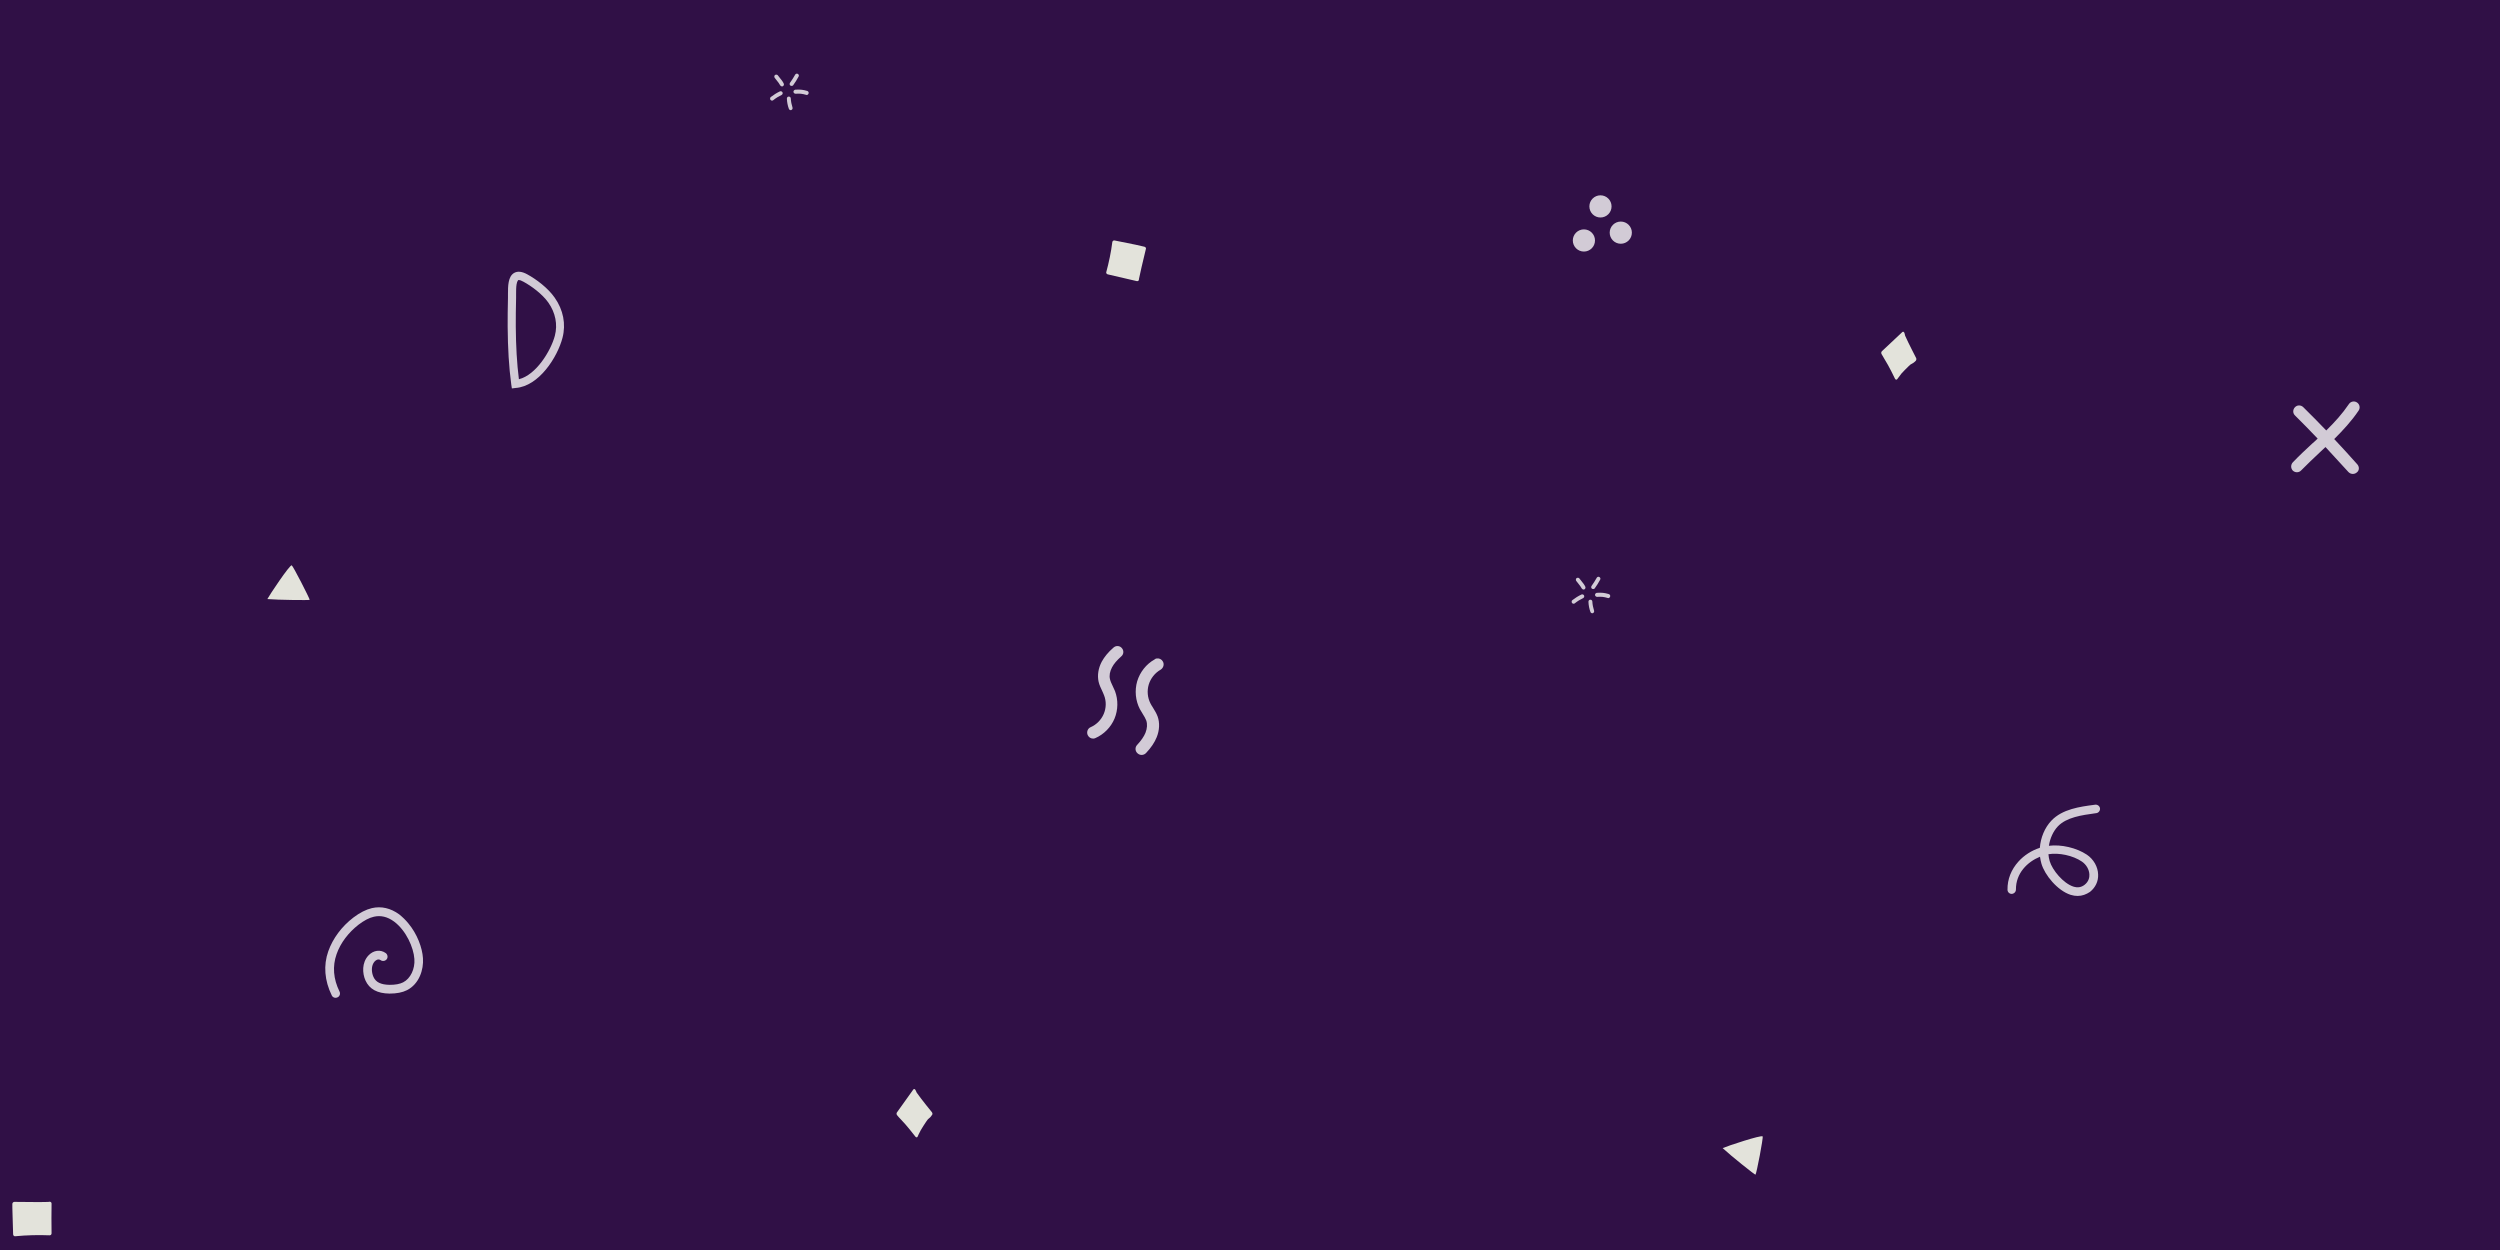
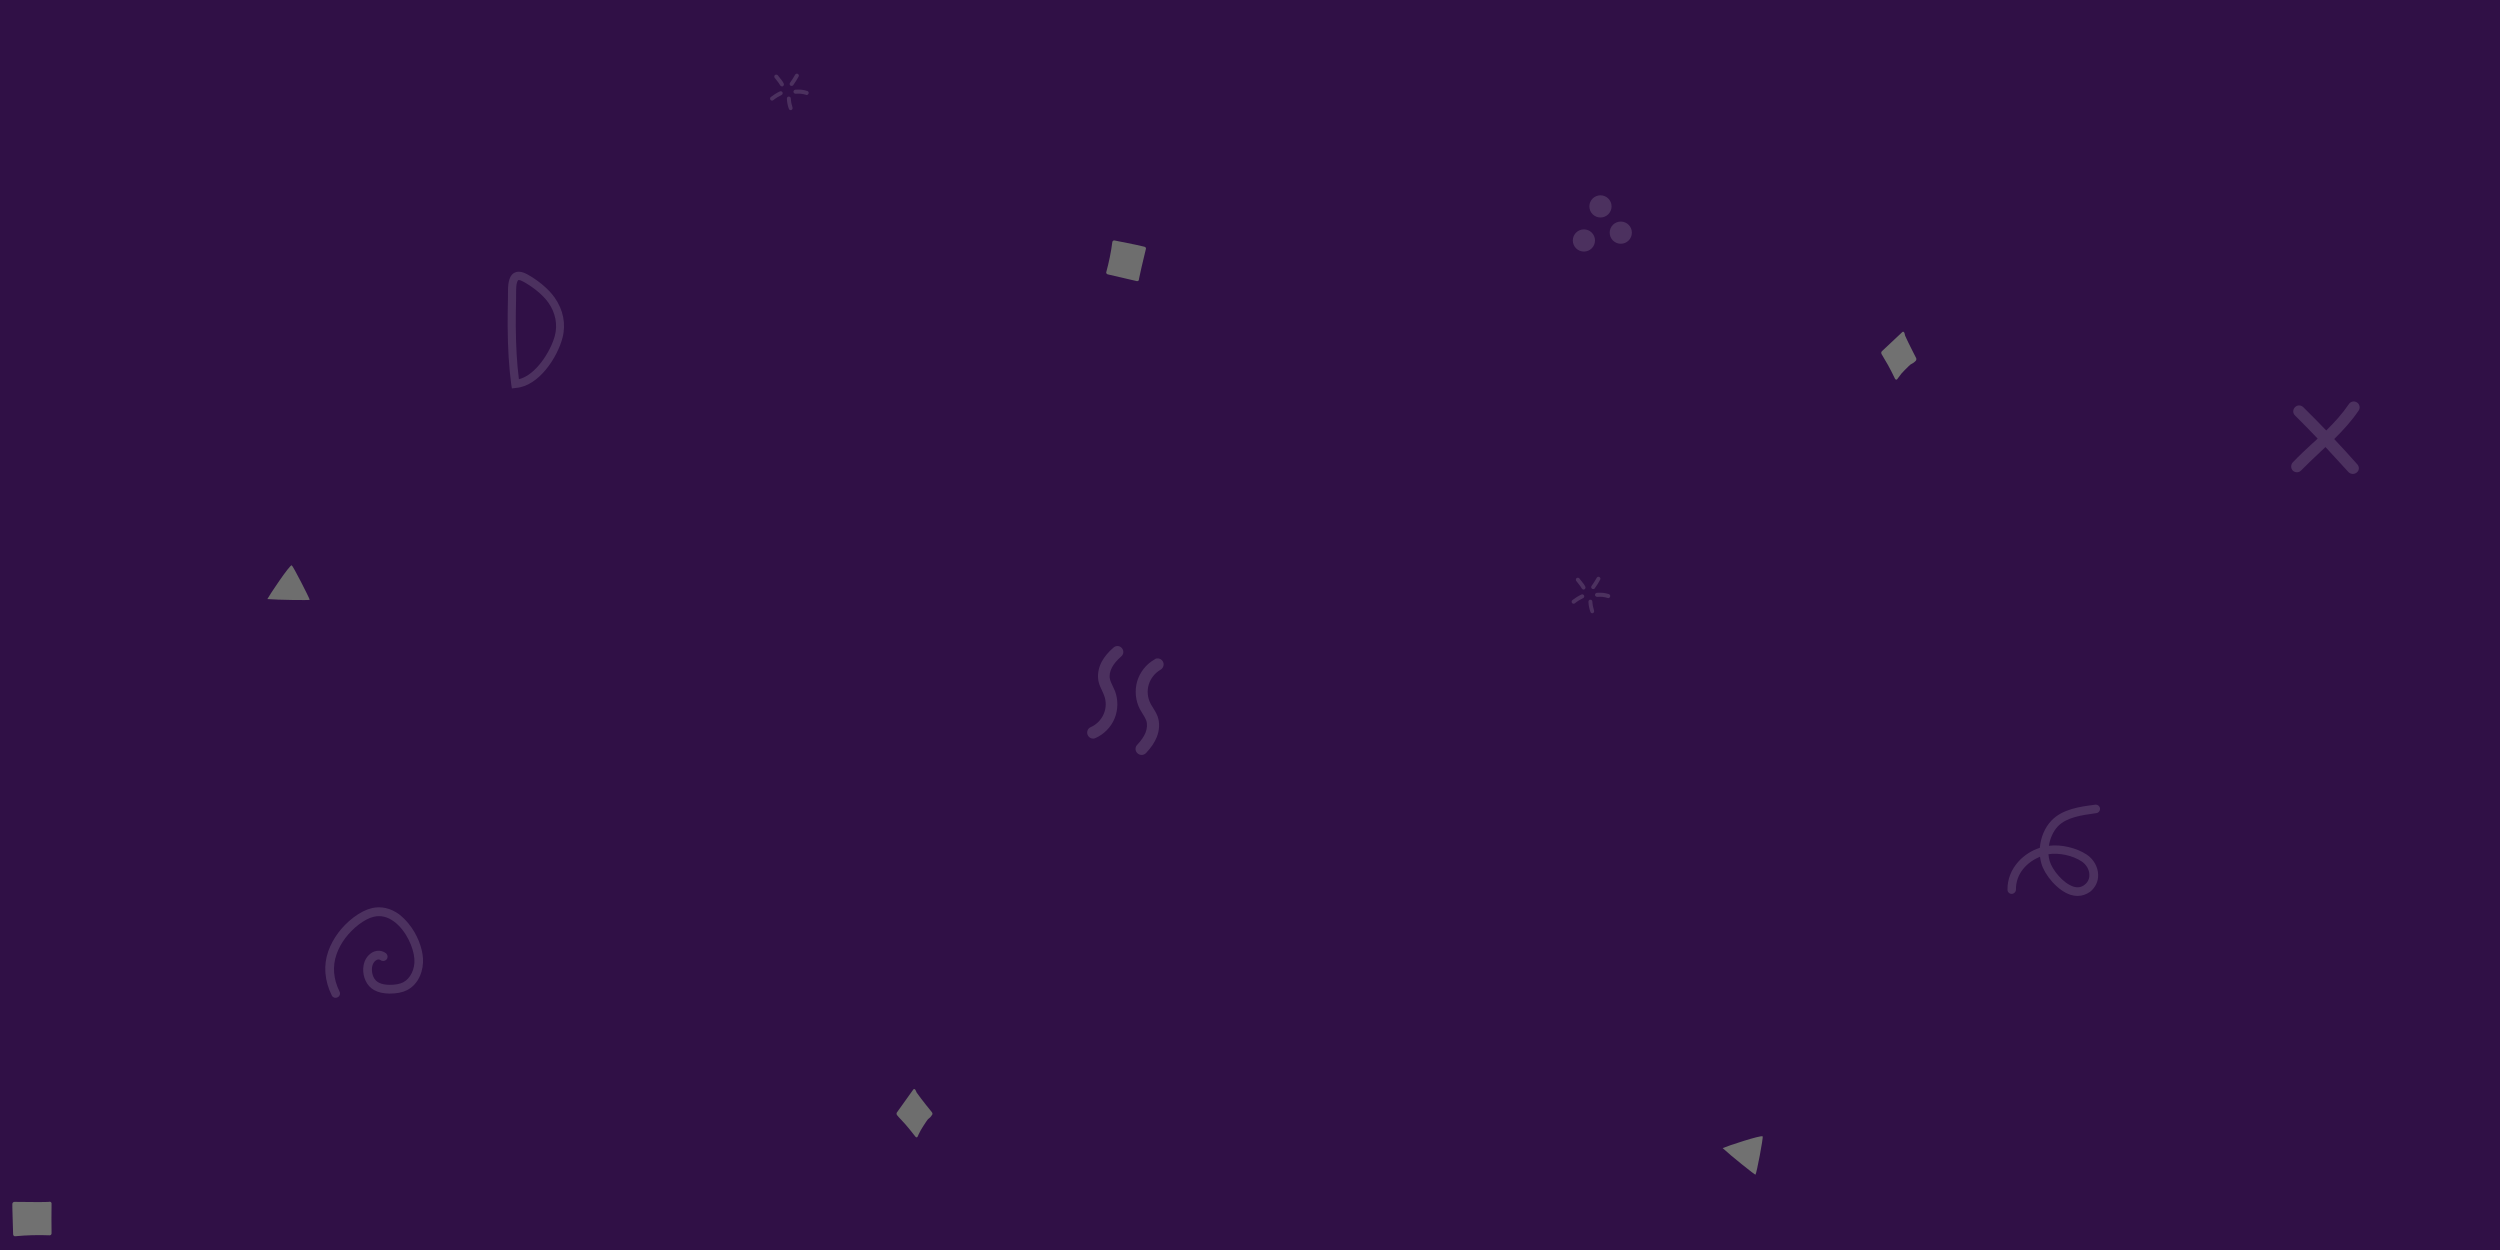
- <svg xmlns="http://www.w3.org/2000/svg" width="1681" height="840.5" viewBox="0 0 1600 800">
+ <svg xmlns="http://www.w3.org/2000/svg" width="1622" height="811" viewBox="0 0 1600 800">
  <rect fill="#301046" width="1600" height="800" />
-   <path fill="#E3E3DB" d="M1102.5 734.8c2.5-1.2 24.8-8.6 25.6-7.5.5.7-3.9 23.8-4.6 24.5C1123.3 752.1 1107.5 739.5 1102.5 734.8zM1226.3 229.1c0-.1-4.9-9.4-7-14.2-.1-.3-.3-1.1-.4-1.6-.1-.4-.3-.7-.6-.9-.3-.2-.6-.1-.8.1l-13.1 12.3c0 0 0 0 0 0-.2.2-.3.5-.4.8 0 .3 0 .7.2 1 .1.1 1.4 2.5 2.1 3.6 2.4 3.7 6.5 12.1 6.5 12.2.2.3.4.5.7.6.3 0 .5-.1.7-.3 0 0 1.8-2.5 2.7-3.6 1.5-1.6 3-3.2 4.6-4.7 1.2-1.2 1.6-1.4 2.1-1.6.5-.3 1.1-.5 2.5-1.9C1226.5 230.4 1226.6 229.6 1226.3 229.1zM33 770.3C33 770.3 33 770.3 33 770.3c0-.7-.5-1.2-1.2-1.2-.1 0-.3 0-.4.1-1.6.2-14.3.1-22.2 0-.3 0-.6.1-.9.4-.2.2-.4.5-.4.9 0 .2 0 4.9.1 5.9l.4 13.6c0 .3.2.6.4.9.2.2.5.3.8.3 0 0 .1 0 .1 0 7.3-.7 14.7-.9 22-.6.3 0 .7-.1.9-.3.2-.2.4-.6.4-.9C32.9 783.3 32.9 776.2 33 770.3z" />
-   <path fill="#E3E3DB" d="M171.1 383.4c1.3-2.5 14.3-22 15.6-21.6.8.3 11.5 21.2 11.5 22.1C198.1 384.2 177.9 384 171.1 383.4zM596.4 711.8c-.1-.1-6.7-8.2-9.7-12.5-.2-.3-.5-1-.7-1.5-.2-.4-.4-.7-.7-.8-.3-.1-.6 0-.8.3L574 712c0 0 0 0 0 0-.2.2-.2.5-.2.9 0 .3.2.7.4.9.1.1 1.8 2.2 2.8 3.1 3.1 3.1 8.8 10.5 8.9 10.6.2.3.5.4.8.4.3 0 .5-.2.6-.5 0 0 1.2-2.8 2-4.1 1.1-1.9 2.3-3.7 3.5-5.5.9-1.4 1.3-1.7 1.7-2 .5-.4 1-.7 2.1-2.4C596.9 713.1 596.8 712.3 596.4 711.8zM727.5 179.9C727.5 179.9 727.5 179.9 727.5 179.9c.6.2 1.3-.2 1.4-.8 0-.1 0-.2 0-.4.2-1.4 2.8-12.6 4.5-19.5.1-.3 0-.6-.2-.8-.2-.3-.5-.4-.8-.5-.2 0-4.7-1.1-5.7-1.3l-13.4-2.7c-.3-.1-.7 0-.9.2-.2.2-.4.4-.5.6 0 0 0 .1 0 .1-.8 6.5-2.2 13.1-3.9 19.4-.1.3 0 .6.2.9.2.3.5.4.8.5C714.8 176.9 721.7 178.5 727.5 179.9zM728.5 178.1c-.1-.1-.2-.2-.4-.2C728.3 177.9 728.4 178 728.5 178.1z" />
-   <g fill-opacity="0.78" fill="#FFF">
+   <path fill="#717171" d="M1102.5 734.8c2.5-1.2 24.8-8.6 25.6-7.5.5.7-3.9 23.8-4.6 24.5C1123.3 752.1 1107.5 739.5 1102.5 734.8zM1226.3 229.1c0-.1-4.9-9.4-7-14.2-.1-.3-.3-1.1-.4-1.6-.1-.4-.3-.7-.6-.9-.3-.2-.6-.1-.8.1l-13.1 12.3c0 0 0 0 0 0-.2.2-.3.5-.4.8 0 .3 0 .7.2 1 .1.1 1.4 2.5 2.1 3.6 2.4 3.7 6.5 12.1 6.5 12.2.2.3.4.5.7.6.3 0 .5-.1.7-.3 0 0 1.8-2.5 2.7-3.6 1.5-1.6 3-3.2 4.6-4.7 1.2-1.2 1.6-1.4 2.1-1.6.5-.3 1.1-.5 2.5-1.9C1226.5 230.4 1226.6 229.6 1226.3 229.1zM33 770.3C33 770.3 33 770.3 33 770.3c0-.7-.5-1.2-1.2-1.2-.1 0-.3 0-.4.1-1.6.2-14.3.1-22.2 0-.3 0-.6.1-.9.4-.2.2-.4.5-.4.9 0 .2 0 4.9.1 5.9l.4 13.6c0 .3.2.6.4.9.2.2.5.3.8.3 0 0 .1 0 .1 0 7.3-.7 14.7-.9 22-.6.3 0 .7-.1.9-.3.2-.2.4-.6.4-.9C32.9 783.3 32.9 776.2 33 770.3z" />
+   <path fill="#6E6E6E" d="M171.1 383.4c1.3-2.5 14.3-22 15.6-21.6.8.3 11.5 21.2 11.5 22.1C198.1 384.2 177.9 384 171.1 383.4zM596.4 711.8c-.1-.1-6.7-8.2-9.7-12.5-.2-.3-.5-1-.7-1.5-.2-.4-.4-.7-.7-.8-.3-.1-.6 0-.8.3L574 712c0 0 0 0 0 0-.2.2-.2.5-.2.9 0 .3.2.7.4.9.1.1 1.8 2.2 2.8 3.1 3.1 3.1 8.8 10.5 8.9 10.6.2.3.5.4.8.4.3 0 .5-.2.6-.5 0 0 1.2-2.8 2-4.1 1.1-1.9 2.3-3.7 3.5-5.5.9-1.4 1.3-1.7 1.7-2 .5-.4 1-.7 2.1-2.4C596.9 713.1 596.8 712.3 596.4 711.8zM727.5 179.9C727.5 179.9 727.5 179.9 727.5 179.9c.6.2 1.3-.2 1.4-.8 0-.1 0-.2 0-.4.2-1.4 2.8-12.6 4.5-19.5.1-.3 0-.6-.2-.8-.2-.3-.5-.4-.8-.5-.2 0-4.7-1.1-5.7-1.3l-13.4-2.7c-.3-.1-.7 0-.9.2-.2.2-.4.4-.5.6 0 0 0 .1 0 .1-.8 6.5-2.2 13.1-3.9 19.4-.1.3 0 .6.2.9.2.3.5.4.8.5C714.8 176.9 721.7 178.5 727.5 179.9zM728.5 178.1c-.1-.1-.2-.2-.4-.2C728.3 177.9 728.4 178 728.5 178.1z" />
+   <g fill-opacity="0.14" fill="#FFF">
    <path d="M699.6 472.7c-1.5 0-2.8-.8-3.5-2.3-.8-1.9 0-4.2 1.9-5 3.7-1.6 6.8-4.7 8.4-8.5 1.6-3.8 1.7-8.1.2-11.9-.3-.9-.8-1.8-1.2-2.8-.8-1.7-1.8-3.7-2.3-5.9-.9-4.1-.2-8.6 2-12.8 1.7-3.1 4.1-6.1 7.6-9.1 1.6-1.4 4-1.2 5.3.4 1.4 1.6 1.2 4-.4 5.3-2.8 2.5-4.7 4.7-5.9 7-1.4 2.6-1.9 5.3-1.3 7.6.3 1.4 1 2.8 1.7 4.3.5 1.1 1 2.2 1.5 3.3 2.1 5.6 2 12-.3 17.6-2.3 5.5-6.8 10.1-12.3 12.5C700.6 472.6 700.1 472.7 699.6 472.7zM740.4 421.4c1.5-.2 3 .5 3.8 1.9 1.1 1.8.4 4.2-1.4 5.3-3.7 2.1-6.4 5.6-7.6 9.5-1.2 4-.8 8.4 1.1 12.1.4.9 1 1.7 1.6 2.7 1 1.7 2.2 3.5 3 5.7 1.4 4 1.2 8.7-.6 13.2-1.4 3.4-3.5 6.6-6.8 10.1-1.5 1.6-3.9 1.7-5.5.2-1.6-1.4-1.7-3.9-.2-5.4 2.6-2.8 4.3-5.3 5.3-7.7 1.1-2.8 1.3-5.6.5-7.9-.5-1.3-1.3-2.7-2.2-4.1-.6-1-1.3-2.1-1.9-3.2-2.8-5.4-3.4-11.9-1.7-17.8 1.8-5.9 5.8-11 11.2-14C739.4 421.6 739.9 421.4 740.4 421.4zM261.3 590.9c5.7 6.8 9 15.7 9.4 22.4.5 7.3-2.4 16.4-10.2 20.4-3 1.5-6.7 2.2-11.2 2.2-7.9-.1-12.9-2.9-15.4-8.4-2.1-4.7-2.3-11.4 1.8-15.9 3.2-3.5 7.8-4.1 11.2-1.6 1.2.9 1.5 2.7.6 3.9-.9 1.2-2.7 1.5-3.9.6-1.8-1.3-3.6.6-3.8.8-2.4 2.6-2.1 7-.8 9.9 1.5 3.4 4.7 5 10.4 5.1 3.6 0 6.4-.5 8.6-1.6 4.7-2.4 7.7-8.6 7.2-15-.5-7.3-5.3-18.2-13-23.9-4.2-3.1-8.5-4.1-12.9-3.1-3.1.7-6.2 2.4-9.7 5-6.6 5.1-11.7 11.8-14.2 19-2.7 7.7-2.1 15.8 1.9 23.9.7 1.4.1 3.1-1.3 3.7-1.4.7-3.1.1-3.7-1.3-4.6-9.4-5.4-19.2-2.2-28.2 2.9-8.2 8.6-15.9 16.1-21.6 4.1-3.1 8-5.1 11.8-6 6-1.4 12 0 17.5 4C257.6 586.9 259.6 588.8 261.3 590.9z" />
    <circle cx="1013.7" cy="153.9" r="7.1" />
    <circle cx="1024.3" cy="132.1" r="7.1" />
    <circle cx="1037.3" cy="148.9" r="7.1" />
    <path d="M1508.7 297.2c-4.8-5.4-9.7-10.8-14.8-16.2 5.6-5.6 11.1-11.5 15.6-18.2 1.2-1.7.7-4.1-1-5.2-1.7-1.2-4.1-.7-5.2 1-4.2 6.2-9.1 11.6-14.5 16.9-4.8-5-9.7-10-14.7-14.9-1.5-1.5-3.9-1.5-5.3 0-1.5 1.5-1.5 3.9 0 5.3 4.9 4.8 9.7 9.8 14.5 14.8-1.1 1.1-2.3 2.2-3.5 3.2-4.1 3.8-8.4 7.8-12.4 12-1.4 1.5-1.4 3.8 0 5.3 0 0 0 0 0 0 1.5 1.4 3.9 1.4 5.3-.1 3.9-4 8.1-7.9 12.1-11.7 1.2-1.1 2.3-2.2 3.5-3.3 4.9 5.3 9.8 10.6 14.6 15.9.1.1.1.1.2.2 1.4 1.4 3.7 1.5 5.2.2C1510 301.2 1510.1 298.8 1508.7 297.2zM327.6 248.6l-.4-2.6c-1.5-11.1-2.2-23.2-2.3-37 0-5.5 0-11.5.2-18.5 0-.7 0-1.5 0-2.3 0-5 0-11.2 3.9-13.5 2.2-1.3 5.1-1 8.5.9 5.7 3.1 13.2 8.7 17.5 14.9 5.5 7.8 7.3 16.9 5 25.7-3.2 12.3-15 31-30 32.1L327.6 248.6zM332.1 179.2c-.2 0-.3 0-.4.1-.1.1-.7.5-1.1 2.7-.3 1.9-.3 4.2-.3 6.3 0 .8 0 1.7 0 2.4-.2 6.9-.2 12.8-.2 18.3.1 12.5.7 23.5 2 33.7 11-2.7 20.4-18.1 23-27.8 1.9-7.2.4-14.8-4.2-21.3l0 0C347 188.1 340 183 335 180.3 333.6 179.5 332.6 179.2 332.1 179.2zM516.3 60.8c-.1 0-.2 0-.4-.1-2.4-.7-4-.9-6.7-.7-.7 0-1.3-.5-1.4-1.2 0-.7.5-1.3 1.2-1.4 3.1-.2 4.9 0 7.6.8.7.2 1.1.9.9 1.6C517.3 60.4 516.8 60.8 516.3 60.8zM506.1 70.5c-.5 0-1-.3-1.2-.8-.8-2.1-1.2-4.3-1.3-6.6 0-.7.5-1.3 1.2-1.3.7 0 1.3.5 1.3 1.2.1 2 .5 3.9 1.1 5.8.2.7-.1 1.4-.8 1.6C506.4 70.5 506.2 70.5 506.1 70.5zM494.1 64.4c-.4 0-.8-.2-1-.5-.4-.6-.3-1.4.2-1.8 1.8-1.4 3.7-2.6 5.8-3.6.6-.3 1.4 0 1.7.6.3.6 0 1.4-.6 1.7-1.9.9-3.7 2-5.3 3.3C494.7 64.3 494.4 64.4 494.1 64.4zM500.5 55.3c-.5 0-.9-.3-1.2-.7-.5-1-1.2-1.9-2.4-3.4-.3-.4-.7-.9-1.1-1.4-.4-.6-.3-1.4.2-1.8.6-.4 1.4-.3 1.8.2.4.5.8 1 1.1 1.4 1.3 1.6 2.1 2.6 2.7 3.9.3.6 0 1.4-.6 1.7C500.9 55.3 500.7 55.3 500.5 55.3zM506.7 55c-.3 0-.5-.1-.8-.2-.6-.4-.7-1.2-.3-1.8 1.2-1.7 2.3-3.4 3.3-5.2.3-.6 1.1-.9 1.7-.5.6.3.9 1.1.5 1.7-1 1.9-2.2 3.8-3.5 5.6C507.4 54.8 507.1 55 506.7 55zM1029.3 382.8c-.1 0-.2 0-.4-.1-2.4-.7-4-.9-6.7-.7-.7 0-1.3-.5-1.4-1.2 0-.7.5-1.3 1.2-1.4 3.1-.2 4.9 0 7.6.8.7.2 1.1.9.9 1.6C1030.3 382.4 1029.8 382.8 1029.3 382.8zM1019.1 392.5c-.5 0-1-.3-1.2-.8-.8-2.1-1.2-4.3-1.3-6.6 0-.7.5-1.3 1.2-1.3.7 0 1.3.5 1.3 1.2.1 2 .5 3.9 1.1 5.8.2.7-.1 1.4-.8 1.6C1019.4 392.5 1019.2 392.5 1019.1 392.5zM1007.1 386.4c-.4 0-.8-.2-1-.5-.4-.6-.3-1.4.2-1.8 1.8-1.4 3.7-2.6 5.8-3.6.6-.3 1.4 0 1.7.6.3.6 0 1.4-.6 1.7-1.9.9-3.7 2-5.3 3.3C1007.7 386.3 1007.4 386.4 1007.1 386.4zM1013.5 377.3c-.5 0-.9-.3-1.2-.7-.5-1-1.2-1.9-2.4-3.4-.3-.4-.7-.9-1.1-1.4-.4-.6-.3-1.4.2-1.8.6-.4 1.4-.3 1.8.2.4.5.8 1 1.1 1.4 1.3 1.6 2.1 2.6 2.7 3.9.3.6 0 1.4-.6 1.7C1013.9 377.3 1013.7 377.3 1013.5 377.3zM1019.7 377c-.3 0-.5-.1-.8-.2-.6-.4-.7-1.2-.3-1.8 1.2-1.7 2.3-3.4 3.3-5.2.3-.6 1.1-.9 1.7-.5.6.3.9 1.1.5 1.7-1 1.9-2.2 3.8-3.5 5.6C1020.4 376.8 1020.1 377 1019.7 377zM1329.7 573.4c-1.4 0-2.9-.2-4.5-.7-8.4-2.7-16.6-12.7-18.7-20-.4-1.4-.7-2.9-.9-4.4-8.1 3.3-15.5 10.6-15.4 21 0 1.5-1.2 2.7-2.7 2.8 0 0 0 0 0 0-1.5 0-2.7-1.2-2.7-2.7-.1-6.7 2.4-12.9 7-18 3.6-4 8.4-7.1 13.7-8.8.5-6.5 3.1-12.9 7.4-17.4 7-7.4 18.2-8.9 27.3-10.1l.7-.1c1.5-.2 2.9.9 3.1 2.3.2 1.5-.9 2.9-2.3 3.1l-.7.1c-8.6 1.2-18.4 2.5-24 8.4-3 3.2-5 7.7-5.7 12.4 7.9-1 17.7 1.3 24.3 5.7 4.3 2.9 7.1 7.8 7.2 12.7.2 4.3-1.7 8.3-5.2 11.1C1335.2 572.4 1332.6 573.4 1329.7 573.4zM1311 546.7c.1 1.5.4 3 .8 4.4 1.7 5.8 8.7 14.2 15.1 16.3 2.8.9 5.1.5 7.2-1.1 2.7-2.1 3.2-4.8 3.1-6.6-.1-3.2-2-6.4-4.8-8.3C1326.7 547.5 1317.7 545.6 1311 546.7z" />
  </g>
</svg>
